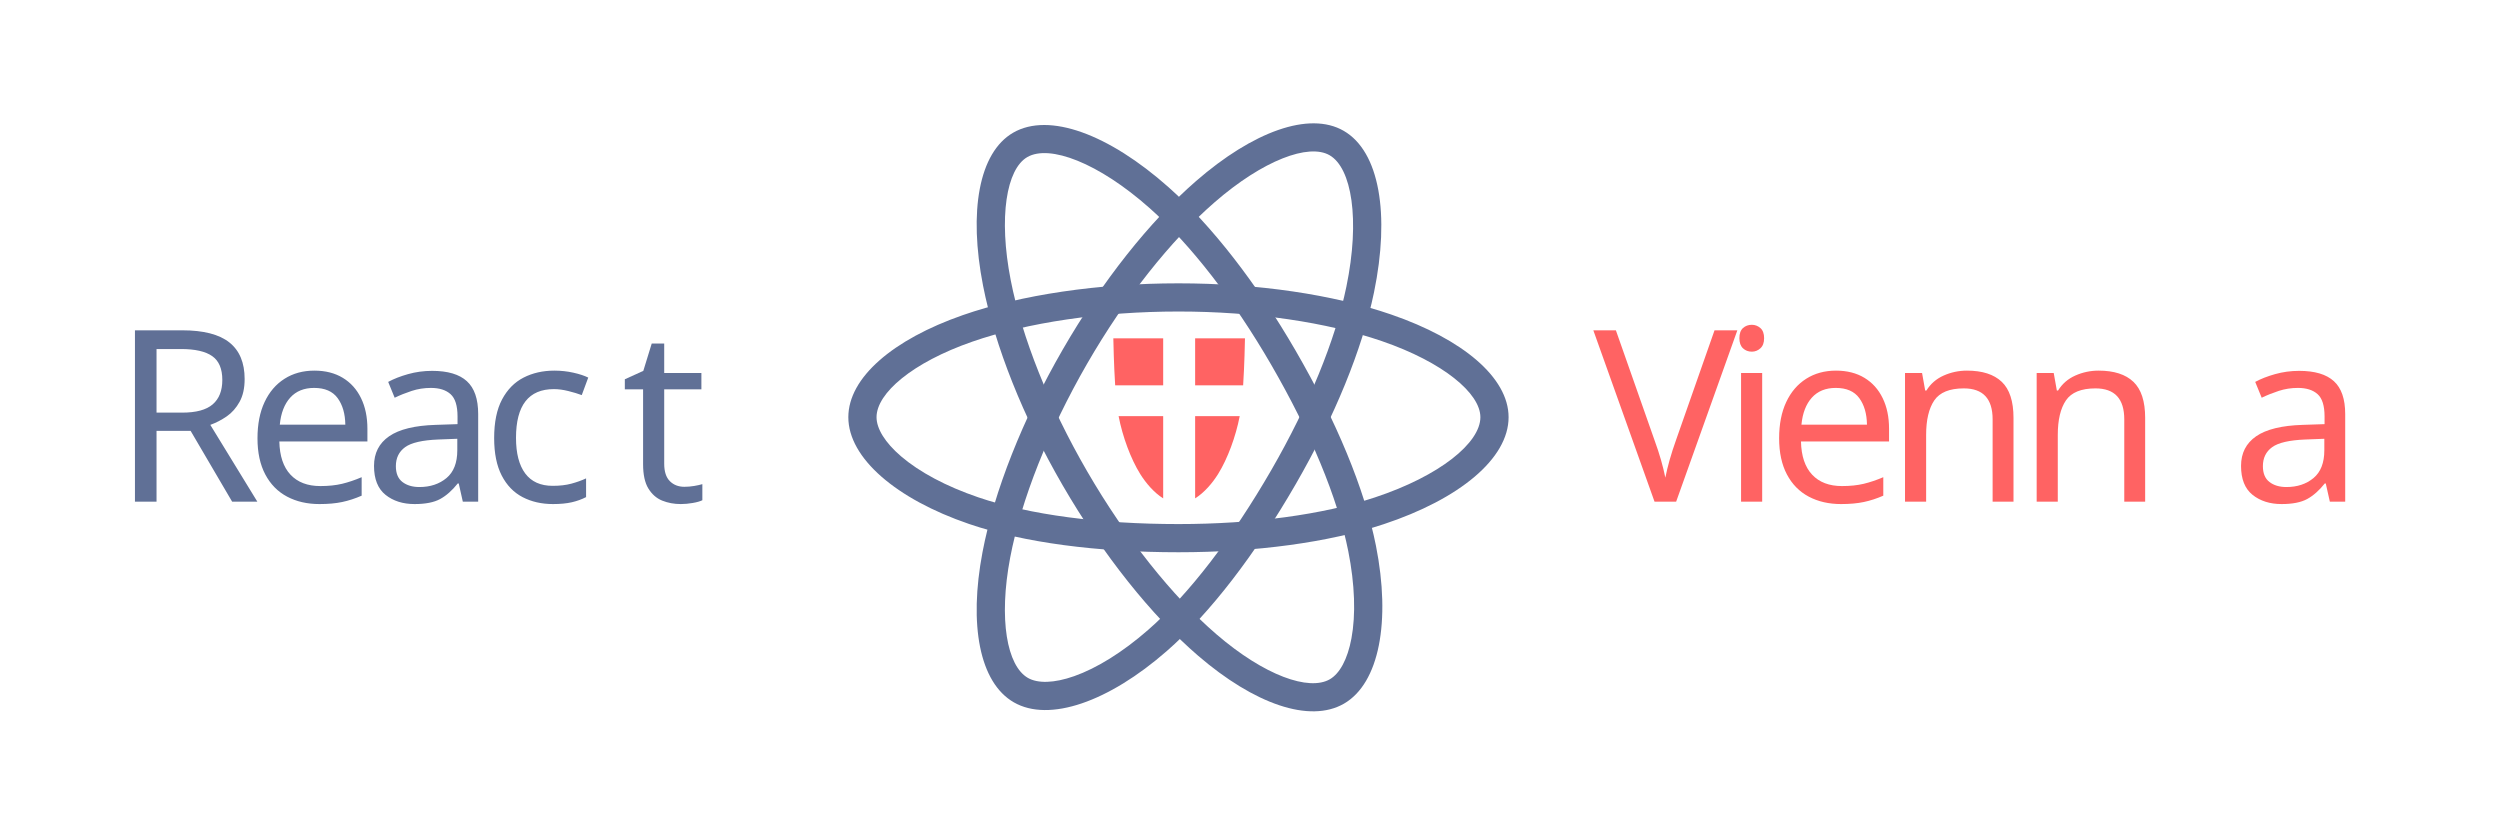
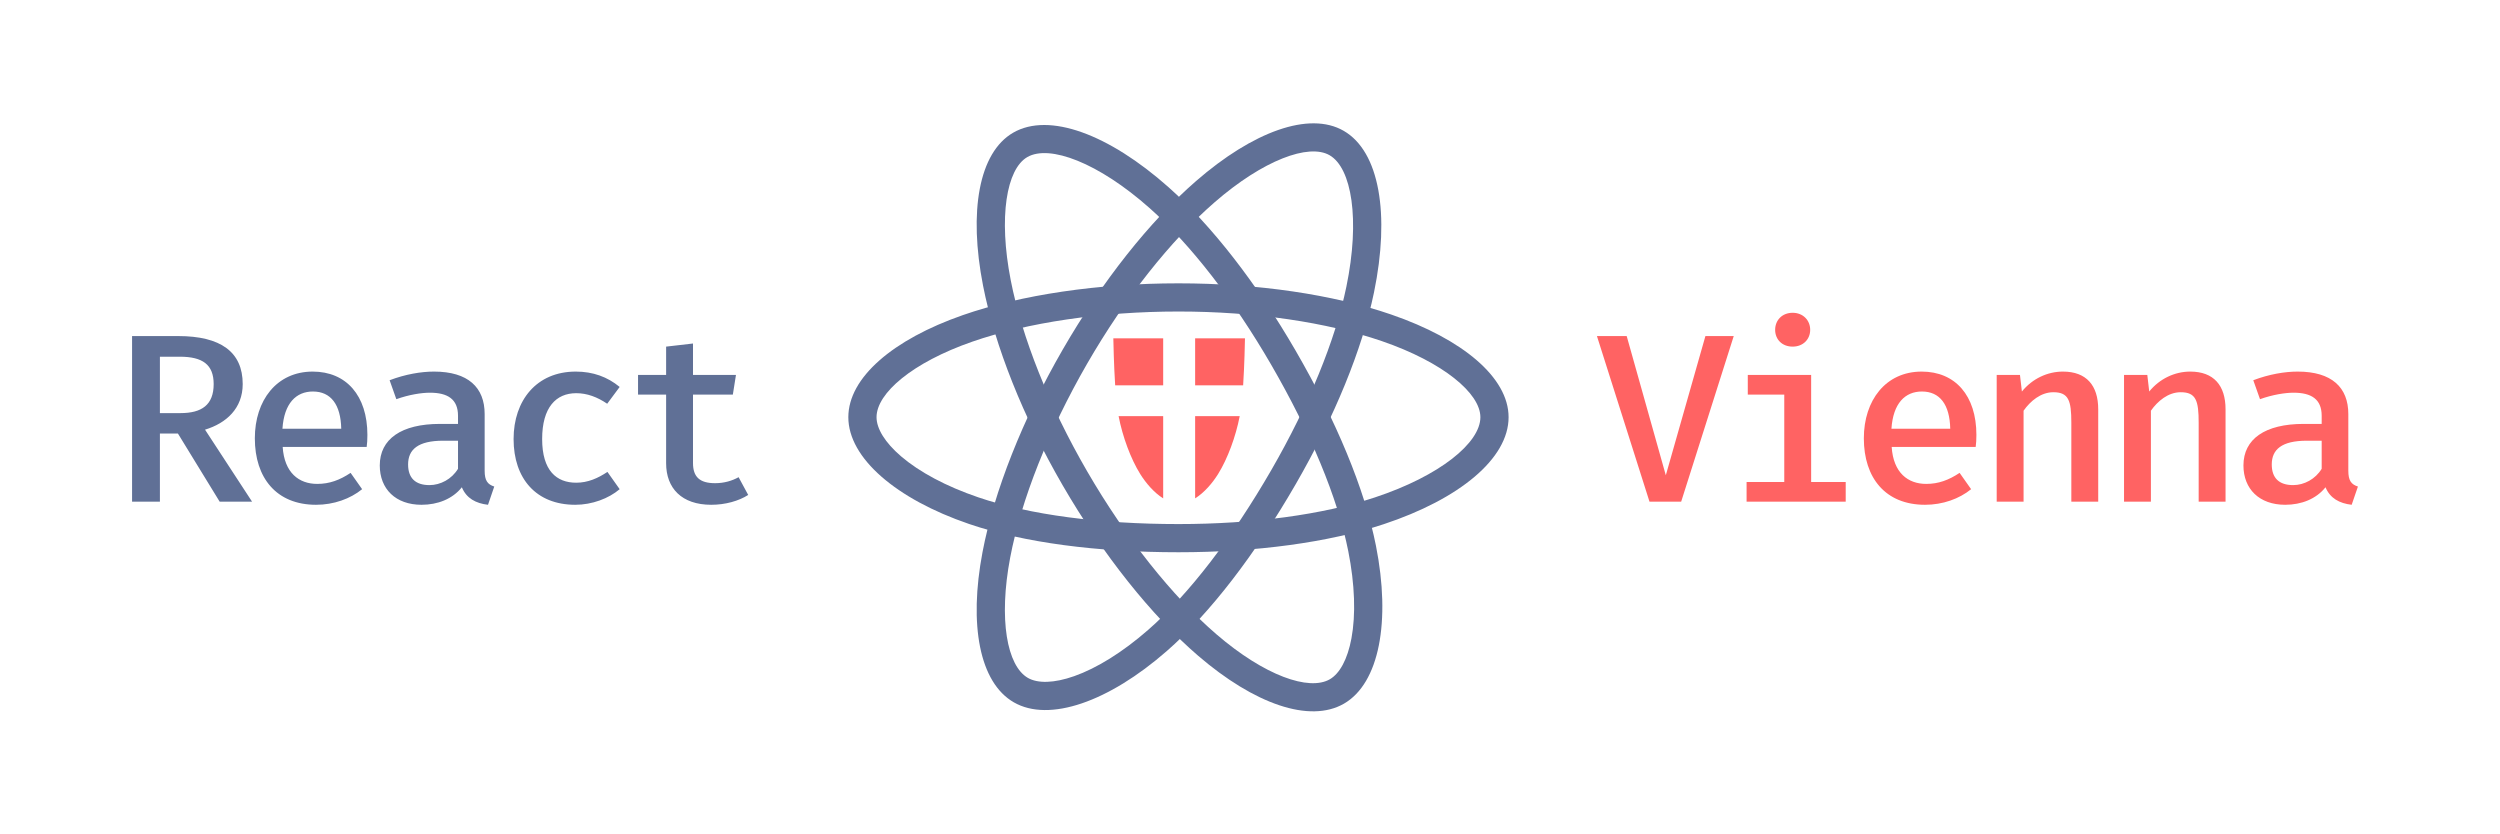
<svg xmlns="http://www.w3.org/2000/svg" width="1500" height="500" viewBox="0 0 1500 500" style="background:#fff">
  <g fill="none" fill-rule="evenodd">
-     <text font-family="FiraCode-Medium, Fira Code" font-size="144" font-weight="400" letter-spacing="-10" fill="#607096" transform="translate(67 74)">
-       <tspan x="0" y="227">Reac</tspan>
-       <tspan x="305.6" y="227">t</tspan>
-     </text>
-     <text font-family="FiraCode-Medium, Fira Code" font-size="144" font-weight="400" letter-spacing="-10" fill="#FF6363" transform="translate(67 74)">
-       <tspan x="889" y="227">Vienn</tspan>
-       <tspan x="1271" y="227">a</tspan>
-     </text>
+     <path d="M145.624 230.44c0-19.296-13.248-28.8-38.736-28.8H79.24V301h16.704v-40.896h10.8L131.8 301h19.44l-28.224-43.2c12.816-3.888 22.608-12.816 22.608-27.36zm-17.424 0c0 12.528-7.2 17.424-19.872 17.424H95.944v-33.84h11.952c13.68 0 20.304 4.752 20.304 16.416zm41.408 37.728h50.4c.288-1.872.432-4.608.432-7.2 0-23.616-12.672-38.016-32.832-38.016-21.6 0-34.704 17.28-34.704 40.032 0 23.76 12.96 39.888 36.72 39.888 10.656 0 20.592-3.6 27.648-9.36l-6.912-9.792c-6.48 4.32-12.672 6.624-20.016 6.624-10.944 0-19.728-6.624-20.736-22.176zm18.144-33.264c10.8 0 16.704 7.92 16.992 22.32h-35.28c1.008-15.264 8.208-22.32 18.288-22.32zm103.04 47.52V248.44c0-15.984-9.936-25.488-30.384-25.488-7.776 0-17.136 1.584-26.64 5.184l4.032 11.376c7.632-2.736 15.12-3.888 20.16-3.888 10.656 0 16.848 3.888 16.848 13.824v4.896h-10.8c-23.184 0-36.144 9.072-36.144 24.912 0 14.112 9.504 23.616 25.056 23.616 9.648 0 18.576-3.456 24.192-10.512 2.736 6.624 8.352 9.648 15.696 10.512l3.744-10.944c-4.032-1.296-5.76-3.6-5.76-9.504zm-33.12 8.64c-8.496 0-12.816-4.32-12.816-12.384 0-8.928 5.904-14.256 21.024-14.256h8.928v16.848c-3.744 6.192-10.512 9.792-17.136 9.792zm88.064-1.44c-11.808 0-20.448-7.2-20.448-26.208s8.352-27.504 20.448-27.504c6.48 0 12.672 2.304 18.576 6.336l7.488-10.08c-7.344-6.048-15.984-9.216-26.352-9.216-23.472 0-37.296 17.28-37.296 40.464 0 23.76 13.536 39.456 37.008 39.456 10.08 0 20.016-3.744 26.64-9.36l-7.344-10.368c-5.616 3.744-11.664 6.48-18.72 6.48zm103.184 7.344l-5.76-10.656c-3.888 2.16-8.64 3.6-14.112 3.6-9.36 0-13.248-3.888-13.248-12.096v-41.04h23.904l1.872-11.808H415.8v-18.864l-16.128 1.872v16.992h-16.848v11.808h16.848v41.184c0 14.976 9.36 24.912 27.072 24.912 8.496 0 16.56-2.304 22.176-5.904z" fill="#607096" />
+     <path d="M999.488 285.16l-23.472-83.52H958.16L989.696 301h19.008l31.536-99.36h-16.992l-23.76 83.52zm76.112-97.488c-6.336 0-10.512 4.464-10.512 10.224s4.176 10.08 10.512 10.08c6.192 0 10.512-4.32 10.512-10.08s-4.32-10.224-10.512-10.224zm11.088 37.296h-38.016v11.808h21.888v52.416h-22.608V301h59.472v-11.808h-20.736v-64.224zm48.32 43.2h50.4c.288-1.872.432-4.608.432-7.2 0-23.616-12.672-38.016-32.832-38.016-21.6 0-34.704 17.28-34.704 40.032 0 23.76 12.96 39.888 36.72 39.888 10.656 0 20.592-3.6 27.648-9.36l-6.912-9.792c-6.48 4.32-12.672 6.624-20.016 6.624-10.944 0-19.728-6.624-20.736-22.176zm18.144-33.264c10.8 0 16.704 7.92 16.992 22.32h-35.28c1.008-15.264 8.208-22.32 18.288-22.32zM1198.016 301h16.128v-54.576c4.032-5.76 10.368-11.088 17.856-11.088 9.216 0 10.8 5.04 10.8 18.288V301h16.128v-55.44c0-14.256-7.056-22.608-21.168-22.608-9.216 0-18.288 4.176-24.624 11.952l-1.152-9.936h-13.968V301zm76.4 0h16.128v-54.576c4.032-5.76 10.368-11.088 17.856-11.088 9.216 0 10.8 5.04 10.8 18.288V301h16.128v-55.44c0-14.256-7.056-22.608-21.168-22.608-9.216 0-18.288 4.176-24.624 11.952l-1.152-9.936h-13.968V301zm134.576-18.576V248.44c0-15.984-9.936-25.488-30.384-25.488-7.776 0-17.136 1.584-26.64 5.184l4.032 11.376c7.632-2.736 15.12-3.888 20.16-3.888 10.656 0 16.848 3.888 16.848 13.824v4.896h-10.8c-23.184 0-36.144 9.072-36.144 24.912 0 14.112 9.504 23.616 25.056 23.616 9.648 0 18.576-3.456 24.192-10.512 2.736 6.624 8.352 9.648 15.696 10.512l3.744-10.944c-4.032-1.296-5.76-3.6-5.76-9.504zm-33.12 8.64c-8.496 0-12.816-4.32-12.816-12.384 0-8.928 5.904-14.256 21.024-14.256h8.928v16.848c-3.744 6.192-10.512 9.792-17.136 9.792z" fill="#FF6363" />
    <path d="M707.078 186.91c45.706 0 89.124 6.439 122.132 17.794 36.66 12.61 59.022 31.254 59.022 45.62 0 15.301-24.15 35.167-63.363 48.149-31.218 10.335-72.986 15.968-117.791 15.968-47.07 0-89.309-5.523-120.164-16.062-19.317-6.597-35.27-15.17-46.204-24.527-9.826-8.408-14.786-16.756-14.786-23.529 0-14.413 21.506-32.799 57.375-45.294 33.022-11.503 77.503-18.119 123.779-18.119zm0-16.91c-48.074 0-94.418 6.893-129.35 19.061C535.784 203.673 509 226.571 509 250.323c0 24.532 28.755 49.138 72.44 64.058 32.837 11.215 76.852 16.97 125.638 16.97 46.495 0 90.02-5.87 123.113-16.826 45.416-15.035 74.964-39.342 74.964-64.202 0-23.838-27.65-46.89-70.436-61.609C799.83 176.712 754.566 170 707.078 170z" fill="#607096" />
    <path d="M652.258 218.255c22.833-39.562 50.106-73.927 76.44-96.827 29.247-25.431 56.582-35.473 69.036-28.297 13.267 7.644 18.425 38.473 10.09 78.9-6.636 32.184-22.618 71.152-45.001 109.935-23.515 40.743-49.404 74.544-73.956 95.988-15.37 13.425-30.772 22.95-44.347 27.74-12.197 4.304-21.913 4.428-27.785 1.044-12.496-7.2-17.69-35-10.605-72.29 6.523-34.33 23.01-76.136 46.128-116.193zm-14.66-8.448c-24.017 41.614-41.194 85.17-48.094 121.486-8.286 43.604-1.816 78.227 18.777 90.094 21.269 12.255 56.965-.342 91.724-30.701 26.128-22.821 53.106-58.044 77.478-100.272 23.227-40.245 39.882-80.852 46.917-114.971 9.653-46.822 3.342-84.542-18.211-96.961-20.667-11.909-54.466.508-88.6 30.19-27.836 24.206-56.268 60.03-79.991 101.135z" fill="#607096" />
    <path d="M652.22 282.674c-22.9-39.524-39.076-80.296-45.78-114.53-7.444-38.018-2.5-66.697 9.943-73.894 13.254-7.667 42.56 3.264 73.449 30.67 24.592 21.817 50.397 55.113 72.846 93.86 23.582 40.702 39.96 79.995 46.293 111.959 3.964 20.01 4.53 38.1 1.904 52.243-2.36 12.709-7.104 21.18-12.97 24.574-12.485 7.222-39.184-2.164-67.977-26.922-26.507-22.791-54.522-57.942-77.708-97.96zm-14.647 8.472c24.087 41.573 53.276 78.196 81.316 102.306 33.668 28.95 66.921 40.64 87.494 28.739 21.249-12.291 28.154-49.484 19.19-94.736-6.74-34.016-23.806-74.96-48.249-117.148-23.295-40.207-50.186-74.904-76.256-98.033-35.774-31.74-71.632-45.114-93.164-32.659-20.647 11.943-26.761 47.403-18.072 91.777 7.086 36.185 23.95 78.689 47.741 119.754z" fill="#607096" />
    <path d="M717.08 203v28.214h28.804c.788-12.286 1.059-25.765 1.103-28.214H717.08zm-19.173 28.214V203H668c.045 2.45.315 15.928 1.104 28.214h28.803zm45.921 18.465H717.08v49.344c5.468-3.414 10.37-9.144 13.792-14.637 5.681-9.12 10.59-22.428 12.956-34.707zm-45.92 49.344v-49.344h-26.749c2.365 12.279 7.276 25.587 12.957 34.707 3.422 5.493 8.323 11.223 13.791 14.637z" fill="#FF6363" />
  </g>
</svg>
